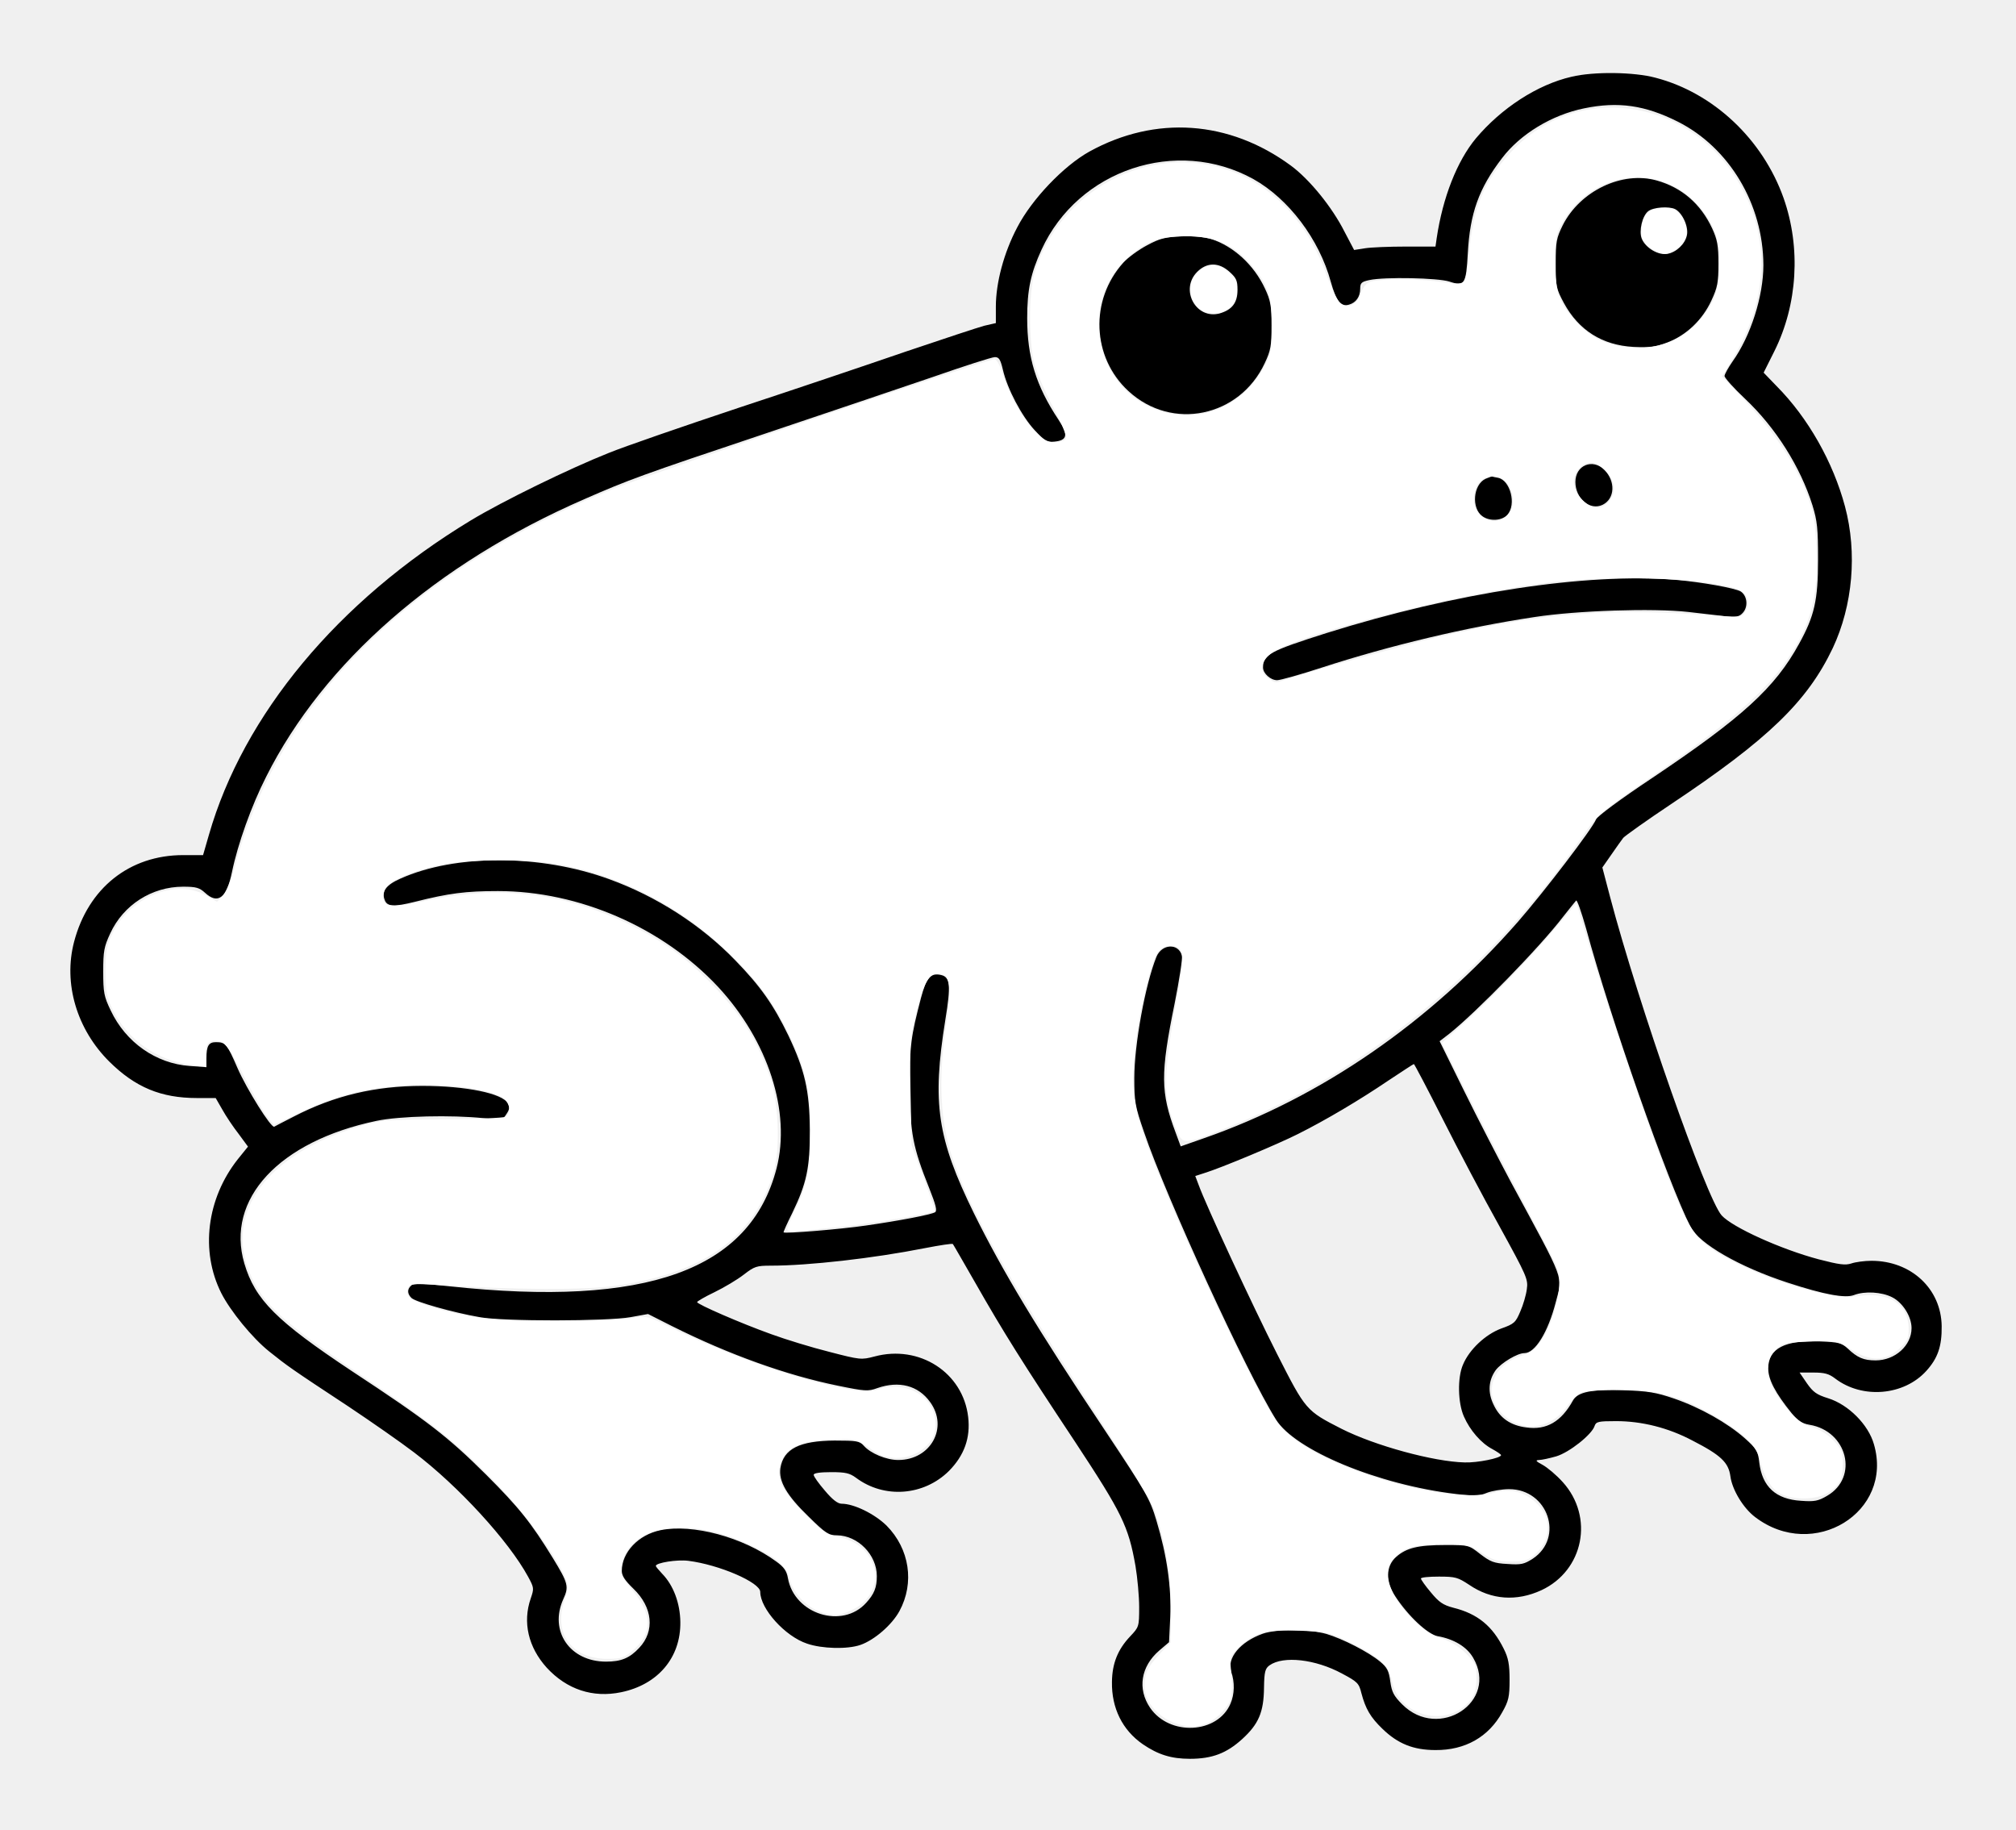
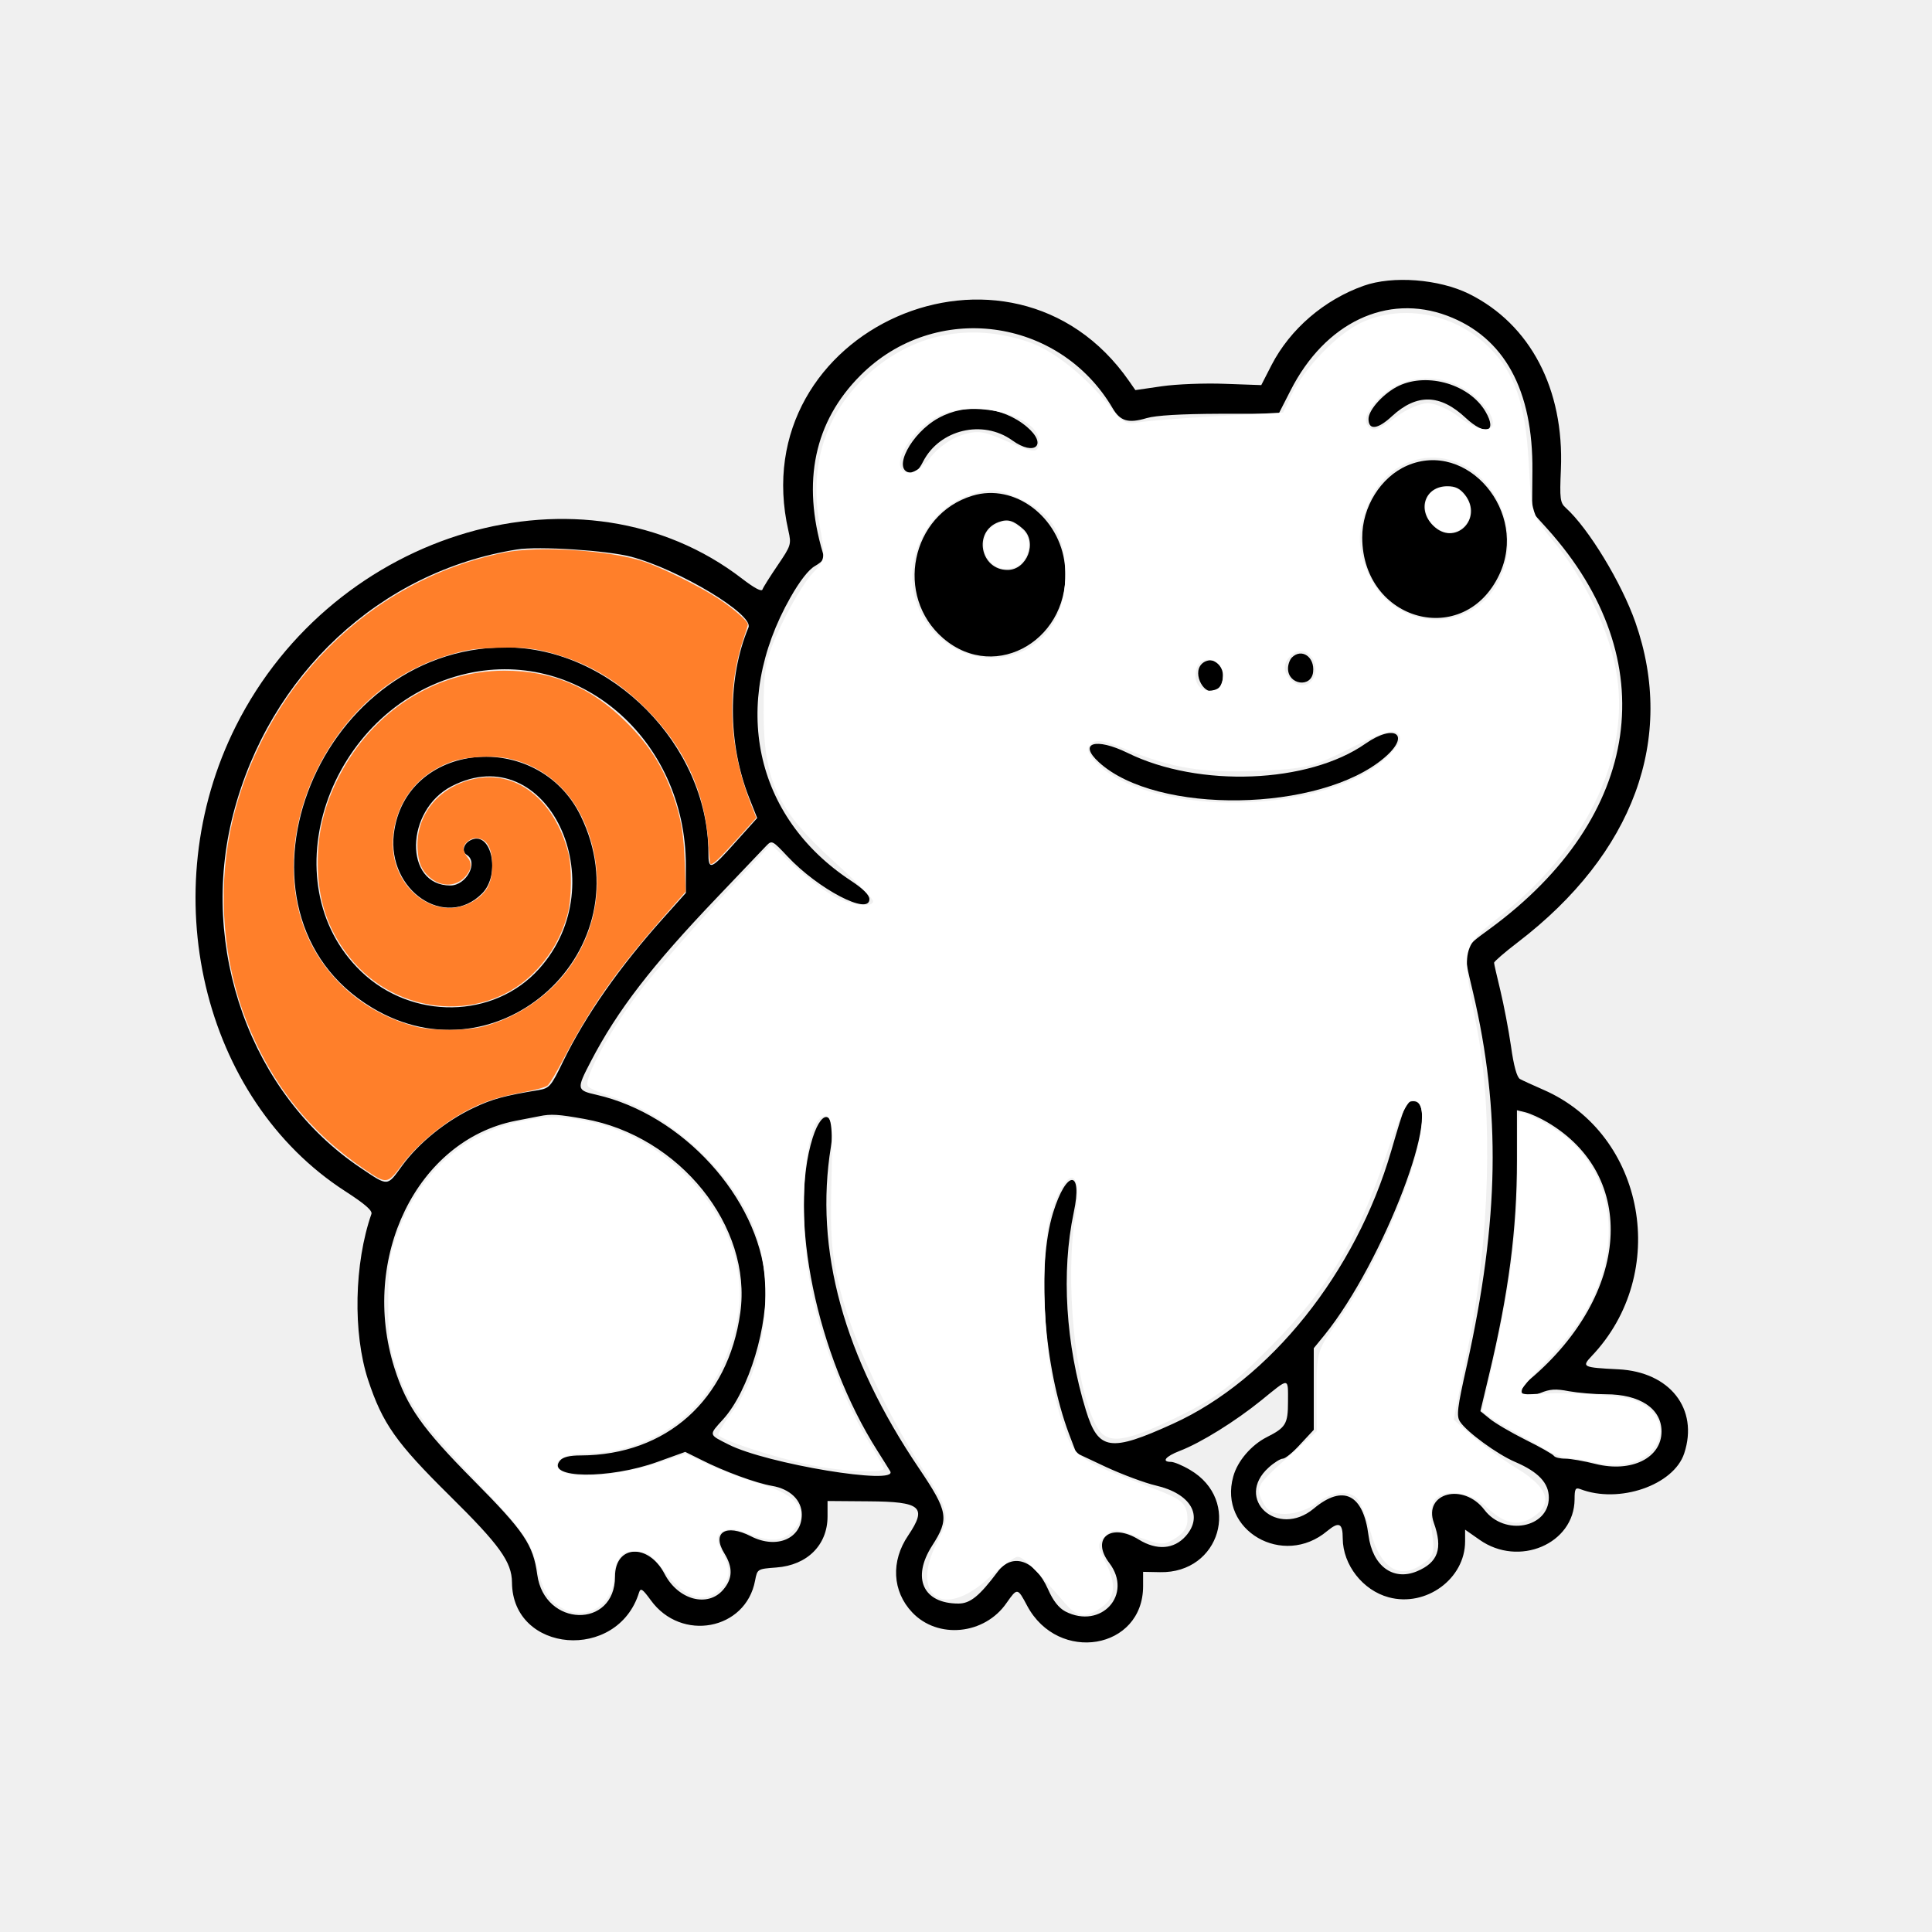
- <svg xmlns="http://www.w3.org/2000/svg" version="1.0" width="830" height="753" viewBox="208 301 830 753" preserveAspectRatio="xMidYMid meet" id="svg6">
-   <g transform="scale(-1,1) translate(-1246,0)">
-     <defs id="defs6" />
-     <g transform="translate(0,1254) scale(0.1,-0.1)" fill="#000000" stroke="none" id="g6">
-       <path d="M3564 9210 c-238 -62 -441 -253 -527 -495 -72 -204 -58 -439 38 -631 l44 -88 -54 -56 c-129 -130 -232 -312 -281 -495 -51 -191 -32 -407 50 -582 105 -221 267 -377 666 -643 102 -68 190 -131 197 -139 7 -9 29 -40 49 -69 l37 -53 -32 -122 c-117 -443 -396 -1239 -459 -1310 -44 -49 -245 -140 -400 -181 -85 -22 -109 -25 -134 -17 -17 6 -55 11 -83 11 -163 0 -287 -115 -289 -269 -1 -83 16 -132 63 -184 92 -102 263 -117 375 -32 26 20 44 25 90 25 l57 0 -30 -44 c-26 -37 -40 -47 -88 -62 -83 -26 -165 -108 -188 -189 -82 -280 249 -483 489 -300 49 37 95 113 102 169 8 56 39 86 156 146 100 53 209 80 314 80 73 0 83 -2 89 -20 11 -35 104 -109 158 -125 28 -8 60 -15 71 -15 16 -1 13 -5 -15 -20 -20 -11 -57 -42 -83 -71 -130 -144 -86 -364 88 -445 102 -47 206 -40 297 22 47 31 57 34 125 34 41 0 74 -3 74 -8 0 -4 -18 -30 -41 -57 -33 -40 -50 -52 -92 -63 -101 -25 -162 -76 -208 -169 -19 -38 -24 -64 -24 -128 0 -70 4 -87 30 -133 56 -102 153 -157 275 -156 91 0 155 26 218 87 50 48 70 83 87 147 10 41 16 47 80 81 109 59 241 74 298 34 18 -13 22 -26 23 -92 1 -101 22 -150 90 -212 64 -58 123 -81 215 -81 77 0 131 17 194 60 84 58 129 149 127 257 -1 76 -24 133 -75 187 -36 38 -37 40 -37 120 0 45 7 121 15 169 29 165 56 219 249 512 217 327 296 453 411 655 49 85 90 157 92 159 2 3 54 -5 116 -17 212 -42 479 -72 633 -72 59 0 68 -3 112 -37 27 -21 81 -53 120 -72 40 -19 72 -38 72 -41 0 -9 -182 -88 -305 -132 -60 -22 -168 -55 -240 -73 -127 -33 -131 -33 -185 -19 -185 50 -365 -66 -386 -249 -10 -86 16 -158 79 -222 104 -103 267 -115 383 -28 26 19 43 23 102 23 47 0 72 -4 72 -11 0 -7 -21 -36 -46 -65 -31 -37 -53 -54 -69 -54 -51 0 -136 -42 -185 -90 -95 -96 -116 -236 -53 -352 31 -57 103 -119 160 -139 54 -19 159 -16 220 5 91 30 193 144 193 213 0 39 169 112 296 128 46 6 134 -8 134 -21 0 -3 -12 -17 -26 -32 -47 -48 -74 -122 -75 -199 -2 -147 93 -258 244 -289 116 -24 223 11 306 101 76 84 100 187 66 285 -14 41 -14 44 11 90 80 147 287 373 469 511 55 42 177 127 270 189 237 156 252 167 327 227 70 56 160 167 197 240 87 173 60 389 -68 551 l-42 52 39 53 c22 28 52 73 67 100 l27 47 77 0 c148 0 254 44 361 150 134 133 190 322 145 493 -58 221 -228 357 -449 357 l-82 0 -24 83 c-142 495 -531 963 -1077 1294 -132 80 -407 214 -568 278 -66 27 -307 110 -535 186 -228 75 -539 180 -690 232 -151 51 -296 99 -322 106 l-48 11 0 68 c0 98 -33 222 -88 326 -60 116 -191 253 -297 312 -272 150 -576 129 -830 -58 -76 -56 -169 -170 -220 -271 l-40 -76 -45 7 c-25 4 -100 7 -168 7 l-122 0 -5 35 c-25 168 -84 317 -161 410 -105 125 -254 222 -394 254 -91 22 -257 20 -346 -4z m294 -126 c133 -27 263 -106 338 -205 96 -125 132 -227 141 -392 7 -127 13 -137 76 -116 46 15 266 20 330 6 32 -7 37 -12 37 -36 0 -32 17 -57 46 -65 33 -10 53 15 75 94 48 176 174 342 319 423 315 174 721 39 872 -291 45 -98 59 -166 59 -282 0 -160 -36 -278 -129 -418 -41 -62 -37 -85 18 -90 28 -3 39 3 80 47 53 57 113 170 131 249 10 42 16 52 33 52 12 0 127 -37 256 -82 129 -44 440 -149 690 -233 511 -171 562 -190 745 -270 608 -265 1072 -670 1309 -1142 61 -120 117 -277 141 -393 22 -107 58 -134 111 -85 23 21 37 25 90 25 129 0 246 -75 300 -192 26 -56 29 -74 29 -158 0 -85 -3 -102 -31 -160 -62 -131 -186 -218 -325 -228 l-69 -5 0 36 c0 52 -9 67 -39 67 -40 0 -46 -8 -89 -107 -38 -87 -138 -247 -151 -241 -3 2 -40 21 -81 42 -166 86 -335 126 -529 126 -180 0 -330 -31 -352 -72 -8 -15 -7 -25 6 -44 16 -25 18 -25 93 -17 132 14 348 9 442 -11 401 -84 622 -322 544 -587 -44 -149 -132 -237 -444 -444 -310 -204 -394 -269 -551 -425 -136 -136 -185 -197 -276 -345 -62 -102 -66 -116 -42 -168 59 -131 -27 -257 -176 -257 -62 0 -97 14 -137 57 -65 69 -55 167 24 243 34 33 48 53 48 73 0 77 -68 149 -159 168 -133 27 -339 -28 -477 -129 -32 -23 -43 -39 -48 -69 -27 -148 -224 -210 -322 -101 -33 36 -44 63 -44 110 0 88 78 167 164 168 34 0 47 8 117 77 91 88 124 146 116 200 -13 79 -79 112 -223 113 -91 0 -103 -2 -120 -21 -28 -32 -93 -59 -142 -59 -134 0 -208 134 -131 239 49 68 128 88 217 57 38 -14 51 -13 163 10 211 43 448 128 682 245 l99 50 72 -13 c94 -17 525 -18 621 0 110 19 265 63 281 79 18 18 18 37 0 52 -10 9 -48 8 -157 -4 -812 -87 -1237 66 -1346 485 -60 233 34 525 241 748 228 244 572 394 906 394 132 0 202 -9 341 -44 88 -22 115 -20 125 7 14 35 -5 62 -64 88 -227 102 -578 101 -860 -2 -196 -71 -379 -189 -520 -335 -104 -107 -157 -183 -218 -309 -67 -141 -87 -226 -88 -387 -1 -156 13 -221 72 -343 21 -42 37 -78 36 -80 -6 -6 -236 13 -338 28 -139 20 -270 45 -286 55 -9 6 -3 30 24 98 68 170 79 228 80 417 1 171 -4 207 -46 368 -22 83 -40 104 -84 93 -36 -9 -39 -43 -16 -184 55 -343 34 -487 -118 -797 -116 -235 -259 -474 -543 -899 -166 -250 -181 -275 -208 -365 -44 -146 -62 -276 -57 -397 l5 -104 41 -35 c75 -65 90 -157 37 -235 -81 -118 -278 -107 -331 17 -17 39 -18 89 -3 131 19 56 -37 124 -130 157 -57 20 -192 19 -262 -1 -67 -20 -173 -74 -221 -114 -29 -24 -36 -38 -42 -82 -6 -43 -14 -59 -49 -94 -151 -151 -398 11 -292 192 26 45 79 77 147 89 40 8 120 82 173 163 41 62 40 125 -3 163 -42 37 -89 49 -203 49 -95 0 -96 0 -143 -37 -42 -32 -56 -38 -112 -41 -57 -4 -69 -1 -105 22 -130 87 -62 286 98 286 29 0 70 -7 91 -15 31 -13 51 -14 127 -5 321 38 663 180 742 307 122 195 452 914 543 1183 37 107 40 125 40 222 0 138 -45 385 -91 499 -22 54 -91 58 -105 5 -3 -12 11 -101 30 -197 59 -289 58 -366 -4 -531 l-21 -57 -97 34 c-481 168 -928 476 -1291 890 -109 125 -307 384 -322 422 -4 12 -101 84 -232 171 -371 249 -505 371 -604 552 -63 114 -78 179 -78 345 0 129 3 160 23 225 50 159 152 320 277 438 47 44 85 87 85 94 0 7 -15 34 -33 60 -75 105 -127 269 -127 397 1 250 140 483 352 590 135 68 246 84 386 55z m86 -3327 c97 -127 360 -396 470 -483 l39 -30 -101 -205 c-55 -112 -142 -280 -192 -374 -227 -420 -214 -384 -185 -496 32 -124 85 -209 129 -209 29 0 95 -40 118 -70 30 -42 34 -92 8 -144 -25 -53 -69 -84 -134 -92 -83 -12 -144 24 -192 111 -19 35 -78 47 -209 42 -100 -3 -134 -9 -207 -34 -108 -37 -221 -101 -292 -164 -48 -43 -54 -53 -59 -99 -12 -100 -68 -152 -173 -158 -54 -4 -70 -1 -107 21 -130 76 -83 266 73 292 31 5 48 17 74 48 67 83 96 138 96 184 0 82 -69 118 -216 111 -73 -3 -86 -6 -111 -29 -40 -38 -66 -49 -115 -49 -80 0 -148 61 -148 133 0 47 36 105 80 127 43 22 113 26 157 9 37 -14 123 2 273 51 199 65 364 160 400 230 93 182 330 858 430 1228 19 67 37 119 41 115 4 -5 28 -34 53 -66z m720 -675 c118 -80 258 -163 372 -220 81 -41 317 -140 386 -161 l37 -12 -14 -37 c-29 -81 -223 -499 -323 -696 -118 -232 -119 -233 -266 -308 -137 -69 -378 -135 -506 -138 -52 -2 -150 18 -150 30 0 3 16 14 36 25 46 24 92 77 117 134 25 56 27 160 4 213 -26 63 -93 125 -157 149 -54 19 -60 25 -79 70 -12 27 -24 68 -27 92 -6 41 0 54 112 258 66 118 171 317 234 442 63 125 117 227 119 227 2 0 49 -31 105 -68z" id="path1" />
-       <path d="M3559 8787 c-103 -29 -181 -96 -228 -197 -21 -46 -26 -70 -26 -145 0 -78 4 -98 29 -152 37 -80 103 -143 182 -173 48 -18 73 -21 139 -18 128 7 225 68 286 180 32 60 34 68 34 163 0 91 -3 105 -29 158 -72 142 -245 224 -387 184z m36 -127 c24 -20 38 -81 26 -112 -15 -38 -68 -70 -106 -63 -37 7 -72 40 -80 76 -8 35 18 92 48 108 26 13 92 8 112 -9z" id="path2" />
-       <path d="M5393 8546 c-92 -30 -176 -107 -221 -204 -23 -49 -27 -71 -27 -152 0 -83 3 -102 28 -155 104 -222 382 -280 561 -115 151 139 160 375 21 529 -19 21 -63 53 -97 71 -54 29 -75 34 -143 37 -49 2 -96 -3 -122 -11z m58 -135 c73 -73 5 -198 -93 -171 -51 15 -73 44 -73 97 0 38 5 49 33 74 44 40 93 40 133 0z" id="path3" />
-       <path d="M3775 7596 c-47 -47 -44 -119 7 -144 52 -25 112 26 112 94 0 69 -71 98 -119 50z" id="path4" />
-       <path d="M4212 7563 c-50 -10 -76 -110 -38 -152 23 -25 72 -28 103 -6 46 33 38 130 -13 154 -14 6 -26 10 -27 10 -1 -1 -12 -4 -25 -6z" id="path5" />
-       <path d="M3480 7143 c-104 -9 -245 -34 -267 -48 -28 -19 -31 -66 -6 -90 13 -14 28 -16 67 -12 28 3 98 11 156 18 144 16 457 6 632 -21 281 -42 596 -117 879 -209 86 -28 168 -51 181 -51 27 0 58 28 58 52 0 53 -28 68 -261 142 -533 167 -1069 249 -1439 219z" id="path6" />
-     </g>
-     <path style="fill:#ffffff;stroke-width:1.178" d="m 334.436,709.878 c -4.874,-1.458 -10.471,-7.108 -11.338,-11.446 -0.376,-1.882 -0.375,-6.421 0.003,-10.087 0.67,-6.493 0.578,-6.768 -3.581,-10.691 -6.04,-5.696 -10.765,-6.915 -24.751,-6.382 -11.064,0.421 -12.654,0.798 -21.15,5.01 -11.668,5.785 -15.625,9.455 -16.664,15.456 -2.576,14.886 -23.007,19.98 -32.374,8.072 -1.748,-2.222 -2.461,-4.83 -2.461,-9 0,-5.224 0.492,-6.364 4.462,-10.333 2.693,-2.693 6.472,-5.003 9.534,-5.827 9.821,-2.645 22.534,-17.488 22.534,-26.31 0,-3.578 -0.775,-5.323 -3.493,-7.862 -4.185,-3.909 -7.872,-4.76 -20.516,-4.731 -8.662,0.019 -10.068,0.356 -14.76,3.535 -4.264,2.89 -6.387,3.514 -11.954,3.514 -5.813,0 -7.275,-0.473 -10.36,-3.356 -6.616,-6.18 -6.442,-15.227 0.408,-21.242 4.852,-4.26 10.382,-5.522 16.617,-3.79 18.618,5.17 68.271,-8.963 85.308,-24.281 4.885,-4.392 7.617,-8.92 18.55,-30.74 14.313,-28.567 29.359,-62.208 38.257,-85.533 6.883,-18.042 7.981,-26.767 5.68,-45.108 -1.721,-13.716 -6.314,-32.601 -8.882,-36.521 -1.229,-1.876 -2.945,-2.777 -5.286,-2.777 -5.514,0 -6.032,2.56 -3.464,17.144 6.591,37.435 6.716,43.462 1.199,57.681 -2.794,7.2 -2.745,7.2 -21.282,-0.145 -56.12,-22.239 -107.374,-64.121 -145.471,-118.869 -7.096,-10.198 -8.031,-11.022 -28.371,-25.003 -36.644,-25.189 -50.951,-38.156 -60.414,-54.755 -6.805,-11.936 -8.914,-22.183 -8.201,-39.846 0.467,-11.572 1.084,-14.932 4.222,-23.007 4.836,-12.445 13.409,-25.305 25.104,-37.661 l 9.506,-10.043 -4.777,-7.949 c -14.581,-24.266 -15.189,-50.342 -1.691,-72.612 20.957,-34.577 66.61,-40.456 93.144,-11.995 11.455,12.287 15.866,23.031 17.445,42.491 0.459,5.659 1.455,10.524 2.297,11.223 1.031,0.856 3.78,0.862 8.971,0.019 8.204,-1.331 24.717,-1.452 29.135,-0.213 1.796,0.503 3.272,2.211 4.124,4.769 1.674,5.026 5.793,6.832 8.777,3.848 1.151,-1.151 3.584,-6.294 5.407,-11.43 7.56,-21.297 21.982,-36.708 40.264,-43.028 32.857,-11.358 69.907,8.291 79.921,42.384 2.456,8.36 2.483,27.904 0.053,37.246 -1.005,3.863 -4.493,11.969 -7.75,18.015 -3.258,6.045 -5.634,11.746 -5.28,12.667 0.382,0.994 2.273,1.676 4.654,1.676 3.232,0 4.941,-1.009 8.801,-5.196 5.331,-5.783 10.213,-14.69 12.768,-23.292 0.962,-3.24 2.389,-5.684 3.318,-5.684 2.859,0 139.826,46.585 156.276,53.152 83.356,33.277 138.112,87.499 156.05,154.528 1.654,6.179 3.923,11.831 5.304,13.209 l 2.414,2.41 4.615,-2.651 c 12.085,-6.942 30.893,0.561 38.209,15.243 2.562,5.142 3.058,7.741 3.058,16.044 0,8.276 -0.498,10.907 -3.024,15.971 -6.162,12.356 -18.132,20.751 -32.033,22.467 l -6.186,0.763 v -4.791 c 0,-5.203 -1.634,-6.645 -6.189,-5.46 -1.935,0.503 -4.477,4.268 -9.435,13.973 -3.732,7.306 -8.045,14.859 -9.583,16.785 l -2.797,3.502 -10.449,-4.897 c -14.285,-6.695 -24.091,-9.455 -38.978,-10.969 -16.674,-1.696 -36.243,0.212 -44.234,4.314 -3.439,1.765 -4.499,6.577 -1.815,8.237 0.784,0.485 12.582,0.946 26.218,1.025 23.475,0.136 25.354,0.316 35.354,3.38 36.741,11.26 54.065,34.875 43.831,59.75 -5.333,12.962 -13.685,20.545 -48.124,43.687 -27.205,18.281 -36.36,25.594 -52.064,41.584 -12.228,12.451 -25.764,30.728 -29.656,40.042 -1.46,3.493 -1.433,4.673 0.211,9.5 4.691,13.766 -2.954,24.178 -17.751,24.178 -5.564,0 -7.087,-0.517 -10.592,-3.594 -8.126,-7.135 -7.945,-14.836 0.587,-24.954 4.224,-5.009 4.795,-6.339 4.226,-9.844 -2.707,-16.683 -27.184,-20.691 -52.701,-8.629 -11.166,5.278 -14.978,8.574 -16.515,14.282 -1.717,6.376 -7.558,12.131 -14.101,13.893 -4.474,1.205 -5.922,1.094 -10.506,-0.806 -16.412,-6.802 -12.833,-27.743 5.232,-30.618 3.835,-0.61 6.291,-2.345 13.178,-9.309 10.231,-10.345 12.535,-15.842 9.397,-22.422 -2.567,-5.382 -7.74,-7.519 -20.044,-8.276 -9.809,-0.604 -10.471,-0.428 -17.711,4.699 -9.873,6.992 -25.474,0.455 -25.474,-10.675 0,-11.746 11.919,-18.807 24.401,-14.455 9.361,3.263 55.086,-10.818 86.504,-26.64 7.498,-3.776 8.213,-3.913 14.77,-2.84 3.79,0.621 17.835,1.132 31.211,1.135 25.273,0.007 35.66,-1.203 51.012,-5.945 8.173,-2.524 10.553,-4.454 9.352,-7.582 -0.699,-1.822 -2.043,-1.97 -12.098,-1.335 -33.05,2.087 -60.858,2.185 -73.932,0.261 -36.462,-5.366 -56.921,-20.285 -64.681,-47.165 -2.704,-9.367 -1.878,-28.941 1.635,-38.756 5.747,-16.055 12.188,-26.228 24.652,-38.94 9.642,-9.833 19.006,-16.65 31.507,-22.938 27.355,-13.759 54.946,-17.267 84.706,-10.772 16.632,3.63 19.686,2.95 17.943,-3.997 -0.893,-3.558 -10.91,-8.137 -23.37,-10.684 -11.719,-2.395 -36.519,-2.433 -48.951,-0.075 -26.082,4.948 -49.589,17.213 -69.383,36.202 -12.087,11.596 -18.71,20.558 -25.109,33.98 -6.71,14.073 -8.575,22.567 -8.639,39.347 -0.056,14.62 1.609,23.369 6.168,32.413 1.154,2.288 2.459,5.331 2.902,6.763 0.907,2.933 2.667,2.912 -22.891,0.272 -10.725,-1.108 -36.566,-5.468 -37.412,-6.313 -0.162,-0.161 1.927,-6.347 4.641,-13.747 l 4.935,-13.453 0.439,-21.8 c 0.409,-20.308 0.233,-22.606 -2.566,-33.583 -3.289,-12.895 -5.847,-16.527 -10.453,-14.838 -3.542,1.299 -3.807,5.73 -1.366,22.843 2.972,20.837 2.04,38.206 -2.815,52.49 -7.657,22.529 -23.63,51.056 -58.606,104.67 -12.175,18.663 -23.15,36.594 -24.388,39.847 -4.383,11.509 -6.931,26.495 -6.983,41.065 l -0.05,13.941 4.131,4.324 c 5.277,5.523 6.766,8.495 6.766,13.499 0,10.579 -13.339,19.377 -24.374,16.076 z M 307.946,279.157 c 3.873,-2.713 2.992,-7.367 -2.034,-10.743 -11.013,-7.397 -71.663,-22.967 -109.715,-28.166 -26.918,-3.678 -66.042,-2.686 -81.013,2.054 -4.394,1.391 -5.978,5.263 -3.811,9.313 1.32,2.467 1.926,2.571 11,1.891 45.167,-3.384 71.158,-1.414 115.655,8.767 11.654,2.666 56.101,15.126 64.81,18.168 2.051,0.716 2.364,0.638 5.108,-1.284 z m -86.709,-67.875 c 3.674,-4.249 1.954,-12.99 -2.878,-14.627 -5.453,-1.847 -9.893,1.061 -11.052,7.238 -1.725,9.195 7.937,14.32 13.931,7.389 z m -42.625,-5.568 c 4.13,-4.13 4.582,-9.558 1.088,-13.053 -3.285,-3.285 -6.667,-2.942 -10.696,1.088 -4.13,4.13 -4.582,9.558 -1.088,13.053 3.285,3.285 6.667,2.942 10.696,-1.088 z m 178.683,-38.523 c 22.774,-10.907 27.406,-43.995 8.543,-61.036 -7.555,-6.825 -13.139,-8.884 -24.178,-8.914 -11.274,-0.031 -19.013,3.155 -25.733,10.594 -7.759,8.589 -9.522,13.377 -9.539,25.91 -0.013,9.45 0.414,12.021 2.737,16.497 9.635,18.564 29.906,25.697 48.17,16.951 z M 167.847,141.314 c 4.466,-1.326 7.817,-3.429 11.737,-7.365 8.407,-8.441 10.133,-12.893 10.128,-26.13 -0.004,-10.043 -0.333,-11.754 -3.195,-16.63 -12.365,-21.061 -39.808,-24.385 -55.67,-6.742 -6.94,7.718 -9.329,15.12 -8.639,26.758 0.593,10.002 2.387,14.332 8.952,21.615 8.678,9.627 22.273,12.774 36.688,8.494 z" id="path7" transform="translate(208,301)" />
-     <path style="fill:#ffffff;stroke-width:1.178" d="m 77.552,614.573 c -4.839,-2.951 -6.262,-5.738 -6.262,-12.27 0,-4.365 0.679,-6.016 3.858,-9.387 2.273,-2.41 5.872,-4.633 8.759,-5.411 3.391,-0.913 6.339,-2.954 9.572,-6.627 9.165,-10.411 11.195,-19.534 5.595,-25.137 -2.823,-2.825 -4.049,-3.126 -14.272,-3.499 -10.815,-0.395 -11.37,-0.289 -16.87,3.24 -7.783,4.994 -13.885,4.992 -19.58,-0.008 -3.442,-3.022 -4.165,-4.462 -4.165,-8.29 0,-10.59 8.574,-15.864 21.948,-13.5 8.49,1.5 33.687,-5.688 50.339,-14.361 14.831,-7.725 17.371,-11.003 26.669,-34.429 7.594,-19.131 25.806,-72.946 34.197,-101.047 l 3.607,-12.081 8.672,10.313 c 10.28,12.225 27.572,30.112 38.745,40.079 l 8.012,7.147 -9.961,19.896 c -5.479,10.943 -15.72,30.741 -22.759,43.997 -7.039,13.255 -13.453,25.584 -14.253,27.397 -2.086,4.724 -1.8,11.254 0.87,19.853 3.156,10.162 7.277,15.939 12.376,17.347 13.616,3.76 17.608,16.964 7.66,25.335 -7.918,6.662 -19.228,4.807 -25.453,-4.175 -1.81,-2.612 -4.541,-5.224 -6.069,-5.805 -1.528,-0.581 -8.615,-1.056 -15.75,-1.056 -15.247,0 -25.787,2.911 -39.177,10.821 -11.643,6.878 -16.962,12.045 -18.406,17.881 -1.928,7.788 -4.723,12.28 -8.866,14.246 -5.398,2.562 -14.433,2.339 -19.038,-0.468 z" id="path8" transform="translate(208,301)" />
-     <path style="fill:#ffffff;stroke-width:0.311" d="m 327.394,128.699 c -3.366,-1.297 -4.812,-2.517 -5.932,-5.007 -1.004,-2.231 -1.024,-6.883 -0.037,-8.746 0.856,-1.617 3.457,-3.922 5.63,-4.991 6.281,-3.089 13.97,3.373 12.772,10.733 -0.527,3.239 -2.567,6.127 -5.331,7.549 -1.66,0.854 -5.444,1.1 -7.1,0.462 z" id="path9" transform="translate(208,301)" />
-     <path style="fill:#ffffff;stroke-width:0.311" d="m 143.252,104.283 c -2.799,-0.656 -5.821,-3.179 -7.044,-5.881 -1.35,-2.985 -0.221,-7.711 2.564,-10.732 1.55,-1.682 2.626,-2.044 6.074,-2.047 6.27,-0.004 8.913,2.514 9.377,8.936 0.217,3.011 -0.362,4.494 -2.573,6.585 -2.579,2.439 -5.972,3.707 -8.398,3.138 z" id="path10" transform="translate(208,301)" />
+ <svg xmlns="http://www.w3.org/2000/svg" version="1.0" width="600pt" height="600pt" viewBox="0 0 600 600" preserveAspectRatio="xMidYMid meet" id="svg8">
+   <defs id="defs8" />
+   <g transform="translate(0,600) scale(0.05,-0.05)" fill="#000000" stroke="none" id="g8">
+     <path d="M8470 10225 c-245 -87 -456 -268 -572 -492 l-64 -125 -226 8 c-124 5 -300 -2 -391 -15 l-165 -24 -39 56 c-734 1056 -2402 322 -2116 -930 19 -84 16 -92 -66 -213 -47 -69 -90 -137 -95 -151 -5 -16 -49 7 -127 67 -983 757 -2530 307 -3144 -916 -515 -1026 -211 -2316 681 -2890 119 -77 168 -119 161 -140 -107 -307 -116 -739 -21 -1030 90 -272 173 -390 507 -720 310 -306 386 -411 387 -539 3 -440 656 -493 789 -63 10 31 21 24 73 -47 189 -262 591 -186 648 122 14 72 14 72 132 81 192 14 318 140 318 317 l0 96 255 -2 c327 -2 365 -35 246 -212 -109 -160 -99 -347 25 -478 159 -168 450 -139 586 59 67 95 68 95 128 -18 193 -361 720 -272 720 122 l0 89 105 -2 c374 -8 507 447 187 635 -47 28 -100 50 -119 50 -61 0 -34 34 54 68 131 50 345 183 508 315 176 143 165 144 165 -10 0 -137 -14 -160 -131 -219 -97 -49 -183 -149 -209 -245 -94 -335 310 -569 584 -338 73 60 96 49 96 -47 1 -164 125 -322 285 -365 232 -63 475 115 475 347 l0 73 90 -63 c244 -172 588 -25 590 251 0 65 5 75 35 64 241 -93 581 24 646 222 91 276 -89 506 -409 522 -222 11 -229 15 -167 81 491 514 335 1379 -298 1655 -64 28 -130 58 -146 67 -19 10 -39 81 -56 204 -15 103 -45 259 -66 346 -21 87 -39 164 -39 172 0 8 66 65 147 127 720 551 983 1266 731 1987 -86 246 -292 585 -432 711 -36 32 -39 56 -31 240 21 499 -190 901 -571 1090 -187 92 -474 114 -654 50z m519 -186 c354 -133 534 -461 529 -964 l-2 -255 95 -105 c731 -813 591 -1788 -356 -2483 -177 -130 -173 -113 -106 -395 174 -740 163 -1412 -38 -2317 -60 -267 -66 -315 -42 -351 42 -64 231 -202 341 -249 145 -62 210 -131 210 -222 0 -188 -275 -241 -400 -76 -130 171 -381 106 -314 -81 57 -160 26 -246 -106 -301 -148 -61 -275 34 -300 224 -33 256 -158 318 -340 166 -224 -187 -496 60 -280 255 33 30 73 55 88 55 15 0 64 40 109 90 l83 89 0 253 0 254 67 82 c367 454 747 1452 553 1452 -47 0 -52 -11 -139 -309 -220 -755 -753 -1421 -1355 -1694 -391 -178 -464 -167 -541 83 -126 409 -154 859 -76 1228 58 270 -44 271 -128 0 -103 -335 -58 -958 99 -1375 l45 -118 185 -87 c102 -47 241 -99 310 -115 216 -50 297 -188 184 -315 -73 -81 -179 -89 -290 -21 -174 108 -301 8 -184 -145 149 -196 -51 -415 -273 -301 -41 22 -76 66 -108 139 -80 180 -221 229 -312 108 -114 -152 -171 -198 -244 -198 -220 0 -292 159 -163 360 107 166 99 211 -80 477 -470 695 -653 1361 -549 2001 34 212 -50 254 -113 56 -154 -489 24 -1350 401 -1944 35 -55 71 -113 80 -128 54 -90 -769 46 -1004 166 -125 63 -124 57 -33 157 160 177 283 587 261 865 -42 511 -513 1028 -1048 1150 -124 28 -125 35 -36 206 166 319 378 594 786 1021 149 156 286 300 305 320 34 35 38 33 131 -66 190 -203 509 -370 509 -266 0 26 -39 65 -115 115 -601 396 -751 1098 -375 1760 58 102 113 173 153 195 49 29 59 45 48 80 -132 444 -53 817 234 1104 463 463 1233 362 1566 -205 47 -80 97 -95 211 -61 58 17 213 26 454 27 l366 0 74 145 c214 421 599 604 973 464z m-5069 -1497 c299 -80 762 -359 729 -439 -131 -312 -129 -721 4 -1058 l50 -126 -134 -149 c-155 -174 -169 -179 -169 -65 -3 667 -603 1274 -1260 1274 -1193 0 -1805 -1651 -829 -2238 789 -475 1700 365 1295 1193 -266 543 -1092 462 -1160 -115 -41 -351 321 -596 548 -369 119 119 57 400 -74 330 -41 -22 -53 -69 -22 -89 76 -46 -1 -191 -101 -191 -289 0 -282 467 9 617 591 304 1023 -601 542 -1135 -281 -312 -789 -319 -1105 -16 -573 551 -206 1630 626 1843 714 183 1391 -394 1391 -1185 l0 -170 -136 -152 c-276 -307 -489 -612 -627 -896 -75 -155 -84 -165 -153 -177 -208 -34 -287 -55 -402 -110 -171 -80 -342 -219 -444 -359 -95 -131 -84 -131 -258 -14 -681 456 -1008 1365 -791 2199 225 866 911 1506 1761 1642 135 22 562 -6 710 -45z m5690 -3512 c566 -332 516 -1069 -107 -1597 -94 -80 -52 -134 65 -85 58 24 95 27 176 11 56 -10 159 -19 229 -19 213 0 347 -89 347 -231 0 -165 -187 -257 -409 -202 -71 18 -156 33 -189 33 -33 0 -64 8 -70 17 -6 10 -85 55 -176 100 -92 46 -192 105 -223 131 l-58 47 52 218 c124 517 175 908 175 1341 l0 310 54 -13 c30 -8 90 -35 134 -61z m-5980 20 c591 -105 1043 -668 968 -1204 -75 -541 -459 -884 -991 -886 -69 0 -111 -10 -129 -32 -92 -112 305 -117 606 -8 l172 62 101 -50 c140 -71 339 -144 438 -161 112 -19 185 -89 185 -178 0 -150 -156 -217 -316 -135 -157 80 -245 23 -165 -106 54 -88 52 -157 -7 -226 -97 -113 -280 -63 -364 98 -100 192 -308 182 -308 -16 0 -326 -438 -316 -483 12 -26 187 -80 267 -395 585 -321 324 -416 459 -492 698 -216 684 140 1413 750 1535 61 12 128 25 150 29 72 15 118 12 280 -17z" id="path1" />
+     <path d="M8689 9604 c-93 -44 -189 -149 -189 -206 0 -72 57 -66 147 18 153 140 298 137 456 -11 122 -114 199 -91 124 38 -98 168 -357 246 -538 161z" id="path2" />
+     <path d="M5830 9404 c-171 -93 -291 -324 -178 -340 32 -5 53 13 82 70 103 199 370 262 553 131 141 -102 222 -27 91 84 -151 127 -375 150 -548 55z" id="path3" />
+     <path d="M8740 9108 c-164 -71 -280 -257 -279 -448 3 -521 633 -691 851 -230 184 388 -198 840 -572 678z m359 -181 c117 -150 -64 -325 -198 -191 -101 101 -49 244 89 244 49 0 78 -14 109 -53z" id="path4" />
+     <path d="M6040 8921 c-383 -116 -486 -624 -181 -886 330 -282 802 2 755 455 -31 299 -313 511 -574 431z m315 -207 c90 -82 24 -254 -97 -254 -170 0 -215 238 -56 297 57 21 92 11 153 -43z" id="path5" />
+     <path d="M8024 7916 c-13 -13 -24 -44 -24 -68 0 -102 145 -122 156 -22 11 94 -72 150 -132 90z" id="path6" />
+     <path d="M7464 7876 c-62 -62 20 -208 92 -163 42 26 55 119 23 158 -29 35 -83 37 -115 5z" id="path7" />
+     <path d="M8481 7381 c-354 -248 -1034 -275 -1476 -58 -200 98 -311 63 -180 -57 358 -329 1377 -312 1774 28 166 142 66 215 -118 87z" id="path8" />
  </g>
+   <path style="fill:#ff7f2a;stroke-width:0.603" d="M 150.958,484.213 C 128.218,468.845 112.223,448.698 101.942,422.473 92.546,398.508 90.137,370.189 95.296,344.349 c 4.751,-23.797 16.371,-47.981 32.019,-66.638 21.292,-25.388 49.528,-42.354 81.345,-48.877 14.194,-2.91 43.655,-1.03 57.87,3.693 7.541,2.506 23.48,10.432 31.081,15.456 6.164,4.074 12.061,9.249 12.061,10.583 0,0.363 -0.698,2.683 -1.551,5.155 -7.393,21.419 -6.433,45.661 2.733,69.025 l 2.309,5.885 -8.023,8.89 c -7.641,8.467 -10.258,10.885 -10.989,10.154 -0.18,-0.18 -0.541,-3.795 -0.801,-8.032 -1.334,-21.701 -9.838,-40.152 -25.914,-56.228 -10.334,-10.334 -21.113,-17.157 -33.749,-21.361 -10.345,-3.442 -15.61,-4.175 -27.439,-3.818 -8.262,0.249 -11.433,0.607 -16.333,1.844 -21.733,5.485 -39.489,18.221 -52.26,37.484 -18.818,28.382 -21.372,63.194 -6.425,87.589 8.977,14.653 23.202,25.162 40.343,29.806 7.372,1.997 21.479,1.99 28.947,-0.015 13.555,-3.639 26.032,-12.026 34.39,-23.117 13.916,-18.468 16.176,-42.471 5.989,-63.611 -6.241,-12.952 -17.96,-21.988 -31.585,-24.357 -6.346,-1.103 -16.518,-0.435 -21.961,1.442 -14.236,4.909 -23.357,16.526 -24.61,31.342 -1.818,21.508 19.289,36.891 34.902,25.436 4.352,-3.193 6.128,-7.101 6.161,-13.556 0.038,-7.587 -2.269,-11.458 -6.83,-11.458 -2.396,0 -5.049,2.301 -5.049,4.38 0,0.879 0.736,2.474 1.636,3.544 1.841,2.188 1.781,4.46 -0.191,7.153 -3.719,5.079 -10.431,5.546 -15.518,1.08 -3.308,-2.904 -4.638,-6.058 -4.95,-11.737 -0.76,-13.848 8.448,-25.424 22.941,-28.841 17.538,-4.135 33.517,8.126 39.421,30.25 1.601,5.999 1.481,19.309 -0.231,25.588 -2.407,8.83 -6.567,16.344 -12.737,23.009 -20.619,22.271 -57.878,19.781 -77.621,-5.188 -9.056,-11.453 -13.185,-23.917 -13.113,-39.588 0.057,-12.377 2.854,-23.572 8.786,-35.162 13.861,-27.08 40.045,-43.839 68.492,-43.839 19.878,0 35.797,6.736 50.543,21.387 9.426,9.365 15.101,18.307 19.459,30.658 3.175,8.998 4.314,15.819 4.713,28.224 l 0.361,11.218 -9.486,10.793 c -19.323,21.986 -29.933,37.11 -41.307,58.883 -2.728,5.221 -5.606,10.002 -6.397,10.624 -0.917,0.722 -4.558,1.72 -10.052,2.758 -10.346,1.954 -15.85,3.729 -22.979,7.411 -10.096,5.215 -20.825,14.11 -27.085,22.456 -6.243,8.324 -6.394,8.344 -15.648,2.09 z" id="path9" transform="scale(0.75)" />
+   <path style="fill:#ffffff;stroke-width:2.211" d="m 441.113,663.972 c -12.75,-14.666 -17.524,-19.35 -19.721,-19.35 -1.337,0 -6.749,3.981 -12.027,8.846 -18.975,17.49 -32.912,7.363 -21.087,-15.323 5.423,-10.403 4.876,-12.779 -7.228,-31.448 -13.683,-21.104 -27.749,-51.694 -32.896,-71.538 -3.728,-14.375 -4.456,-22.873 -3.882,-45.334 0.598,-23.411 0.198,-27.642 -2.611,-27.642 -9.302,0 -11.943,46.66 -4.418,78.049 4.877,20.344 14.161,43.611 22.969,57.564 3.175,5.03 5.773,9.663 5.773,10.295 0,1.968 -16.917,1.262 -29.192,-1.219 -15.843,-3.202 -39.361,-10.887 -39.361,-12.862 0,-0.881 2.532,-5.029 5.627,-9.218 15.304,-20.715 18.496,-58.678 6.869,-81.698 -10.847,-21.476 -34.21,-41.899 -55.618,-48.62 -4.865,-1.527 -9.699,-3.56 -10.742,-4.517 -2.709,-2.485 10.128,-25.547 23.593,-42.384 6.311,-7.892 20.598,-24.162 31.749,-36.156 l 20.274,-21.807 9.88,9.107 c 5.434,5.009 12.929,10.684 16.657,12.611 7.143,3.694 15.842,4.681 15.842,1.799 0,-0.938 -7.388,-8.398 -16.418,-16.576 -23.142,-20.96 -28.915,-33.204 -28.915,-61.328 0,-19.187 0.634,-22.35 7.319,-36.488 4.026,-8.514 9.814,-18.091 12.863,-21.283 5.374,-5.626 5.466,-6.233 3.003,-19.814 -4.543,-25.053 2.388,-46.721 20.047,-62.675 18.54,-16.75 41.914,-21.509 66.133,-13.464 11.134,3.698 24.725,14.793 36.185,29.539 2.787,3.586 5.502,4.819 8.846,4.017 2.653,-0.636 17.389,-1.85 32.746,-2.697 l 27.921,-1.54 3.509,-7.359 C 540.125,152.295 554.009,138 563.906,133.492 c 17.204,-7.835 38.79,-3.553 52.846,10.485 10.533,10.519 14.916,23.315 16.244,47.425 1.191,21.618 1.225,21.723 10.735,33.317 12.299,14.994 21.954,34.88 25.291,52.095 6.673,34.423 -10.792,72.627 -46.33,101.34 -18.143,14.659 -17.759,12.965 -10.976,48.418 6.589,34.442 5.137,86.388 -3.648,130.52 l -6.127,30.779 7.755,6.815 c 4.265,3.748 12.624,9.8 18.576,13.449 12.799,7.846 15.004,14.467 6.643,19.946 -6.503,4.261 -11.822,3.055 -20.014,-4.537 -6.473,-5.999 -16.915,-7.232 -20.872,-2.464 -1.531,1.844 -1.956,6.85 -1.107,13.041 1.264,9.22 0.878,10.374 -4.676,14.013 -9.053,5.932 -16.612,0.987 -20.658,-13.514 -1.689,-6.053 -4.077,-12.249 -5.306,-13.77 -3.259,-4.03 -10.837,-3.298 -17.173,1.659 -3.041,2.378 -8.784,4.347 -12.763,4.374 -5.673,0.039 -7.801,-1.194 -9.859,-5.711 -2.477,-5.436 -1.911,-6.4 10.06,-17.138 l 12.684,-11.378 -0.061,-16.593 c -0.058,-15.557 0.434,-17.282 7.871,-27.642 24.413,-34.009 44.642,-92.872 31.916,-92.872 -2.188,0 -5.914,7.812 -11.232,23.548 -11.601,34.327 -23.864,54.59 -47.459,78.42 -16.495,16.659 -23.222,21.732 -38.861,29.301 -22.65,10.963 -29.401,11.578 -33.743,3.073 -8.661,-16.966 -12.767,-60.134 -8.299,-87.257 3.151,-19.127 -3.621,-20.108 -9.828,-1.423 -5.376,16.185 -3.479,62.882 3.458,85.11 5.443,17.441 5.219,17.268 38.668,30.023 11.215,4.277 13.375,5.98 13.955,11.003 0.496,4.299 -0.783,6.906 -4.625,9.423 -4.856,3.182 -6.193,3.153 -15.611,-0.338 -9.418,-3.49 -10.602,-3.516 -13.818,-0.299 -3.216,3.216 -3.216,4.102 -0.002,10.318 4.824,9.328 4.408,14.989 -1.399,19.056 -6.667,4.67 -9.946,4.336 -15.049,-1.533 z m 92.795,-333.499 c 18.123,-2.94 33.308,-9.473 41.224,-17.736 4.69,-4.895 5.591,-7.114 3.669,-9.035 -1.921,-1.921 -6.694,-0.442 -19.437,6.026 -15.575,7.906 -18.596,8.642 -38.81,9.453 -23.049,0.926 -35.033,-1.052 -54.527,-8.996 -8.856,-3.609 -12.25,-4.127 -14.211,-2.166 -1.961,1.961 -1.56,3.7 1.678,7.278 12.678,14.009 47.313,20.545 80.413,15.175 z m -27.497,-50.731 c 0,-6.443 -8.505,-9.171 -10.706,-3.434 -2.124,5.536 0.889,10.363 6.012,9.632 3.354,-0.479 4.694,-2.248 4.694,-6.198 z m 38.253,-1.322 c 0.926,-6.448 -5.076,-11.199 -9.505,-7.524 -4.026,3.342 -4.234,7.044 -0.599,10.679 3.904,3.904 9.334,2.209 10.104,-3.155 z m -117.674,-10.762 c 9.262,-6.068 14.168,-16.434 14.168,-29.933 0,-16.081 -5.697,-25.4 -19.172,-31.36 -8.942,-3.956 -11.339,-4.189 -19.108,-1.861 -23.65,7.086 -33.026,37.188 -17.376,55.787 10.741,12.765 28.45,15.91 41.487,7.368 z m 184.462,-16.384 c 13.497,-9.551 16.998,-30.016 7.815,-45.685 -13.054,-22.276 -41.676,-21.232 -52.18,1.902 -5.417,11.93 -5.353,20 0.249,31.572 8.233,17.007 29.155,22.798 44.116,12.211 z M 385.393,189.272 c 2.617,-3.54 8.238,-7.585 12.491,-8.988 6.598,-2.178 9.245,-1.882 18.052,2.013 12.722,5.627 14.181,5.661 14.181,0.323 0,-10.835 -27.671,-17.55 -41.931,-10.176 -12.523,6.476 -20.864,23.264 -11.558,23.264 2.204,0 6.148,-2.896 8.765,-6.436 z m 192.888,-16.783 c 4.121,-3.041 9.943,-5.529 12.936,-5.529 2.994,0 8.705,2.488 12.691,5.529 13.722,10.466 20.039,3.933 7.512,-7.769 -8.467,-7.909 -21.047,-10.232 -31.581,-5.831 -8.363,3.494 -16.146,12.993 -13.781,16.82 2.094,3.388 3.917,2.908 12.223,-3.22 z" id="path10" transform="scale(0.75)" />
+   <path style="fill:#ffffff;stroke-width:0.539" d="m 413.114,234.909 c -2.024,-0.941 -4.333,-3.376 -5.083,-5.361 -0.821,-2.172 -0.706,-6.628 0.216,-8.411 1.708,-3.302 6.366,-5.851 9.535,-5.217 2.139,0.428 5.413,2.833 6.987,5.131 2.497,3.647 1.057,10.252 -2.841,13.027 -2.101,1.496 -6.492,1.91 -8.814,0.83 z" id="path11" transform="scale(0.75)" />
+   <path style="fill:#ffffff;stroke-width:0.352" d="m 598.002,220.218 c -4.67,-1.743 -7.825,-5.886 -7.812,-10.261 0.015,-5.081 3.569,-8.343 9.087,-8.343 3.09,0 4.525,0.611 6.52,2.775 2.124,2.304 2.953,4.36 2.953,7.326 2.6e-4,2.733 -0.551,4.137 -2.394,6.097 -2.206,2.346 -5.766,3.371 -8.355,2.405 z" id="path12" transform="scale(0.75)" />
+   <path style="fill:#ffffff;stroke-width:1.191" d="m 233.326,666.214 c -5.771,-2.915 -8.581,-7.342 -10.859,-17.109 -2.525,-10.823 -5.725,-15.358 -25.486,-36.115 -21.382,-22.46 -28.009,-31.832 -32.76,-46.328 -3.212,-9.8 -3.483,-11.986 -3.458,-27.897 0.025,-15.813 0.308,-18.064 3.362,-26.778 9.05,-25.82 27.074,-42.529 51.38,-47.632 10.666,-2.239 17.366,-2.234 28.2,0.024 36.048,7.512 64.902,42.201 62.513,75.154 -0.857,11.819 -6.358,27.04 -13.275,36.734 -11.429,16.016 -30.576,25.601 -51.141,25.601 -10.929,0 -15.399,5.948 -6.353,8.454 6.958,1.928 24.292,-0.292 37.917,-4.857 l 10.466,-3.506 9.897,4.638 c 5.443,2.551 14.716,6.017 20.606,7.702 16.364,4.682 21.508,12.078 13.777,19.808 -4.289,4.289 -9.051,4.527 -18.471,0.922 -5.427,-2.077 -7.24,-2.306 -9.631,-1.216 -3.568,1.626 -3.684,3.614 -0.564,9.728 3.315,6.497 3.028,10.253 -1.099,14.379 -6.489,6.489 -14.808,4.062 -22.7,-6.622 -2.639,-3.572 -5.829,-7.046 -7.09,-7.721 -2.648,-1.417 -8.394,-1.593 -10.307,-0.315 -2.097,1.4 -4.048,5.819 -4.048,9.169 0,11.748 -10.794,18.876 -20.875,13.784 z" id="path13" transform="scale(0.75)" />
+   <path style="fill:#ffffff;stroke-width:0.987" d="m 658.542,605.205 c -2.715,-0.698 -6.627,-1.312 -8.693,-1.364 -2.432,-0.061 -5.983,-1.4 -10.072,-3.797 -3.474,-2.036 -9.781,-5.61 -14.015,-7.941 -4.235,-2.331 -8.688,-5.059 -9.896,-6.062 l -2.197,-1.823 4.336,-19.27 c 7.897,-35.091 10.415,-55.841 10.421,-85.85 0.003,-14.15 0.294,-18.512 1.238,-18.511 2.641,0.002 13.352,5.854 18.659,10.194 18.362,15.017 22.962,40.656 11.737,65.414 -4.283,9.446 -10.353,17.754 -21.033,28.787 -5.381,5.559 -9.592,10.668 -9.359,11.354 0.277,0.814 1.936,1.149 4.777,0.963 9.521,-0.623 18.708,-0.461 29.76,0.526 9.484,0.847 12.371,1.495 15.915,3.572 7.235,4.24 9.401,11.373 5.319,17.515 -4.678,7.039 -14.792,9.406 -26.896,6.294 z" id="path14" transform="scale(0.75)" />
</svg>
